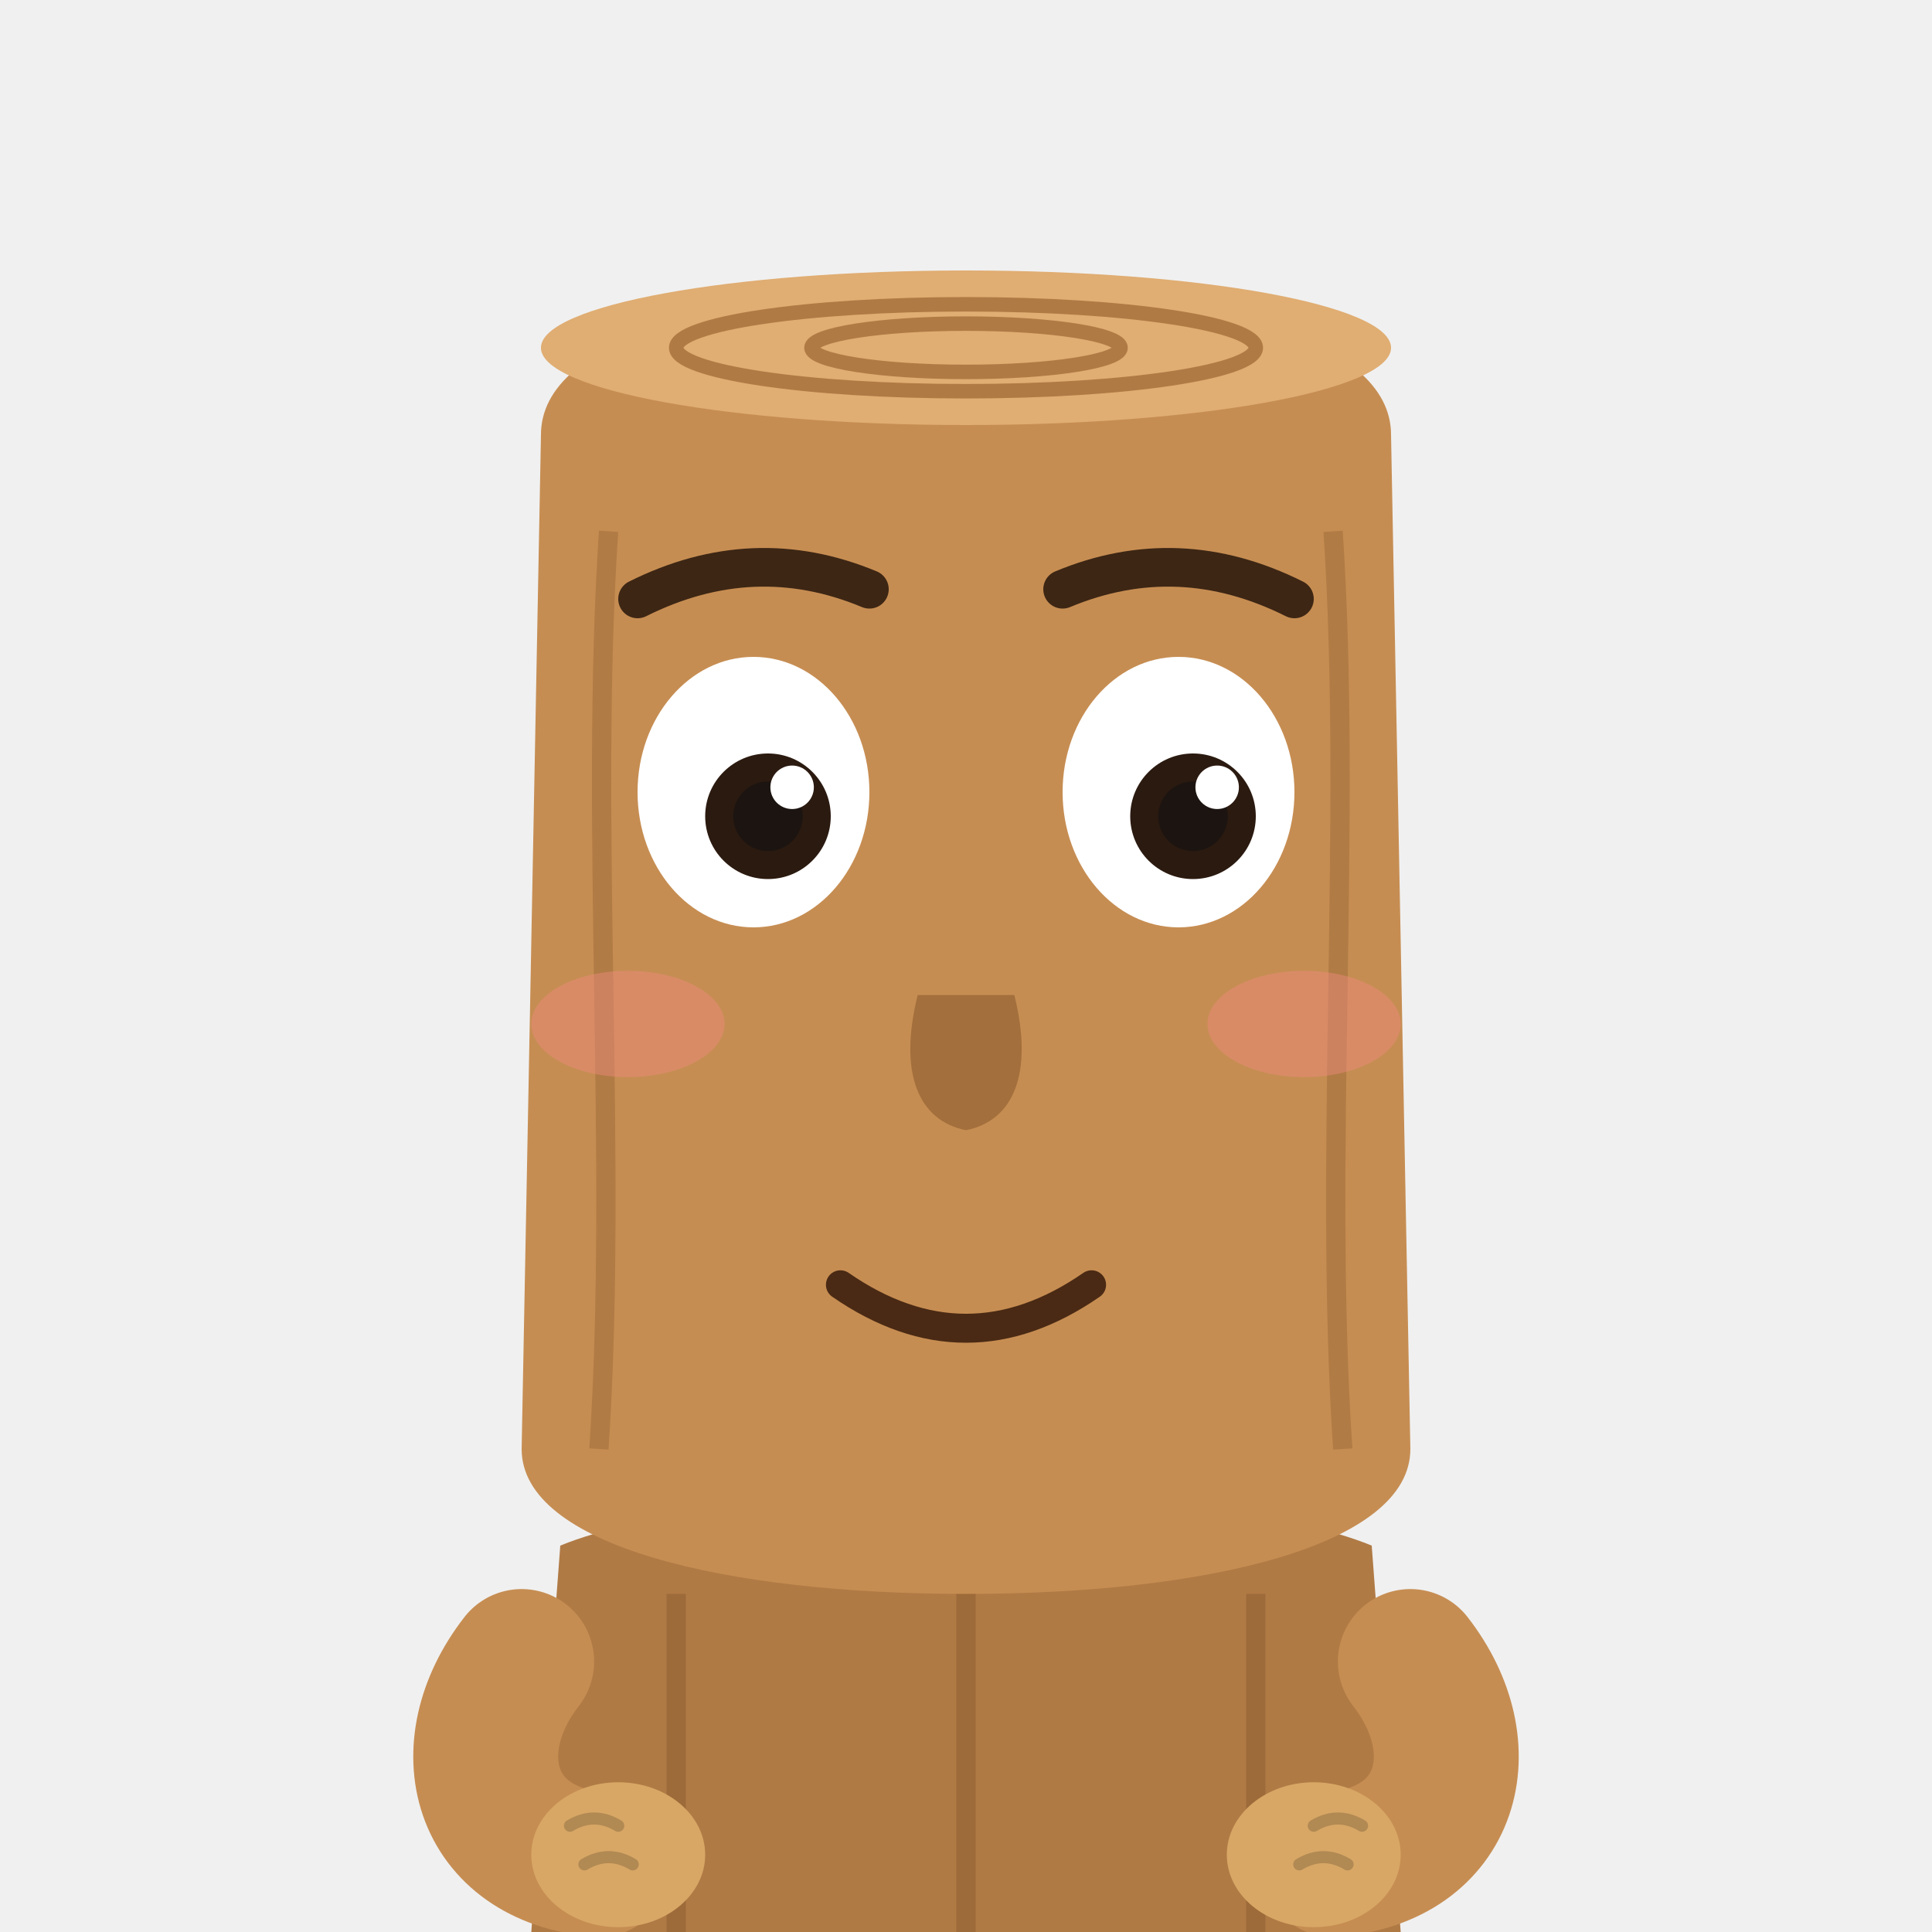
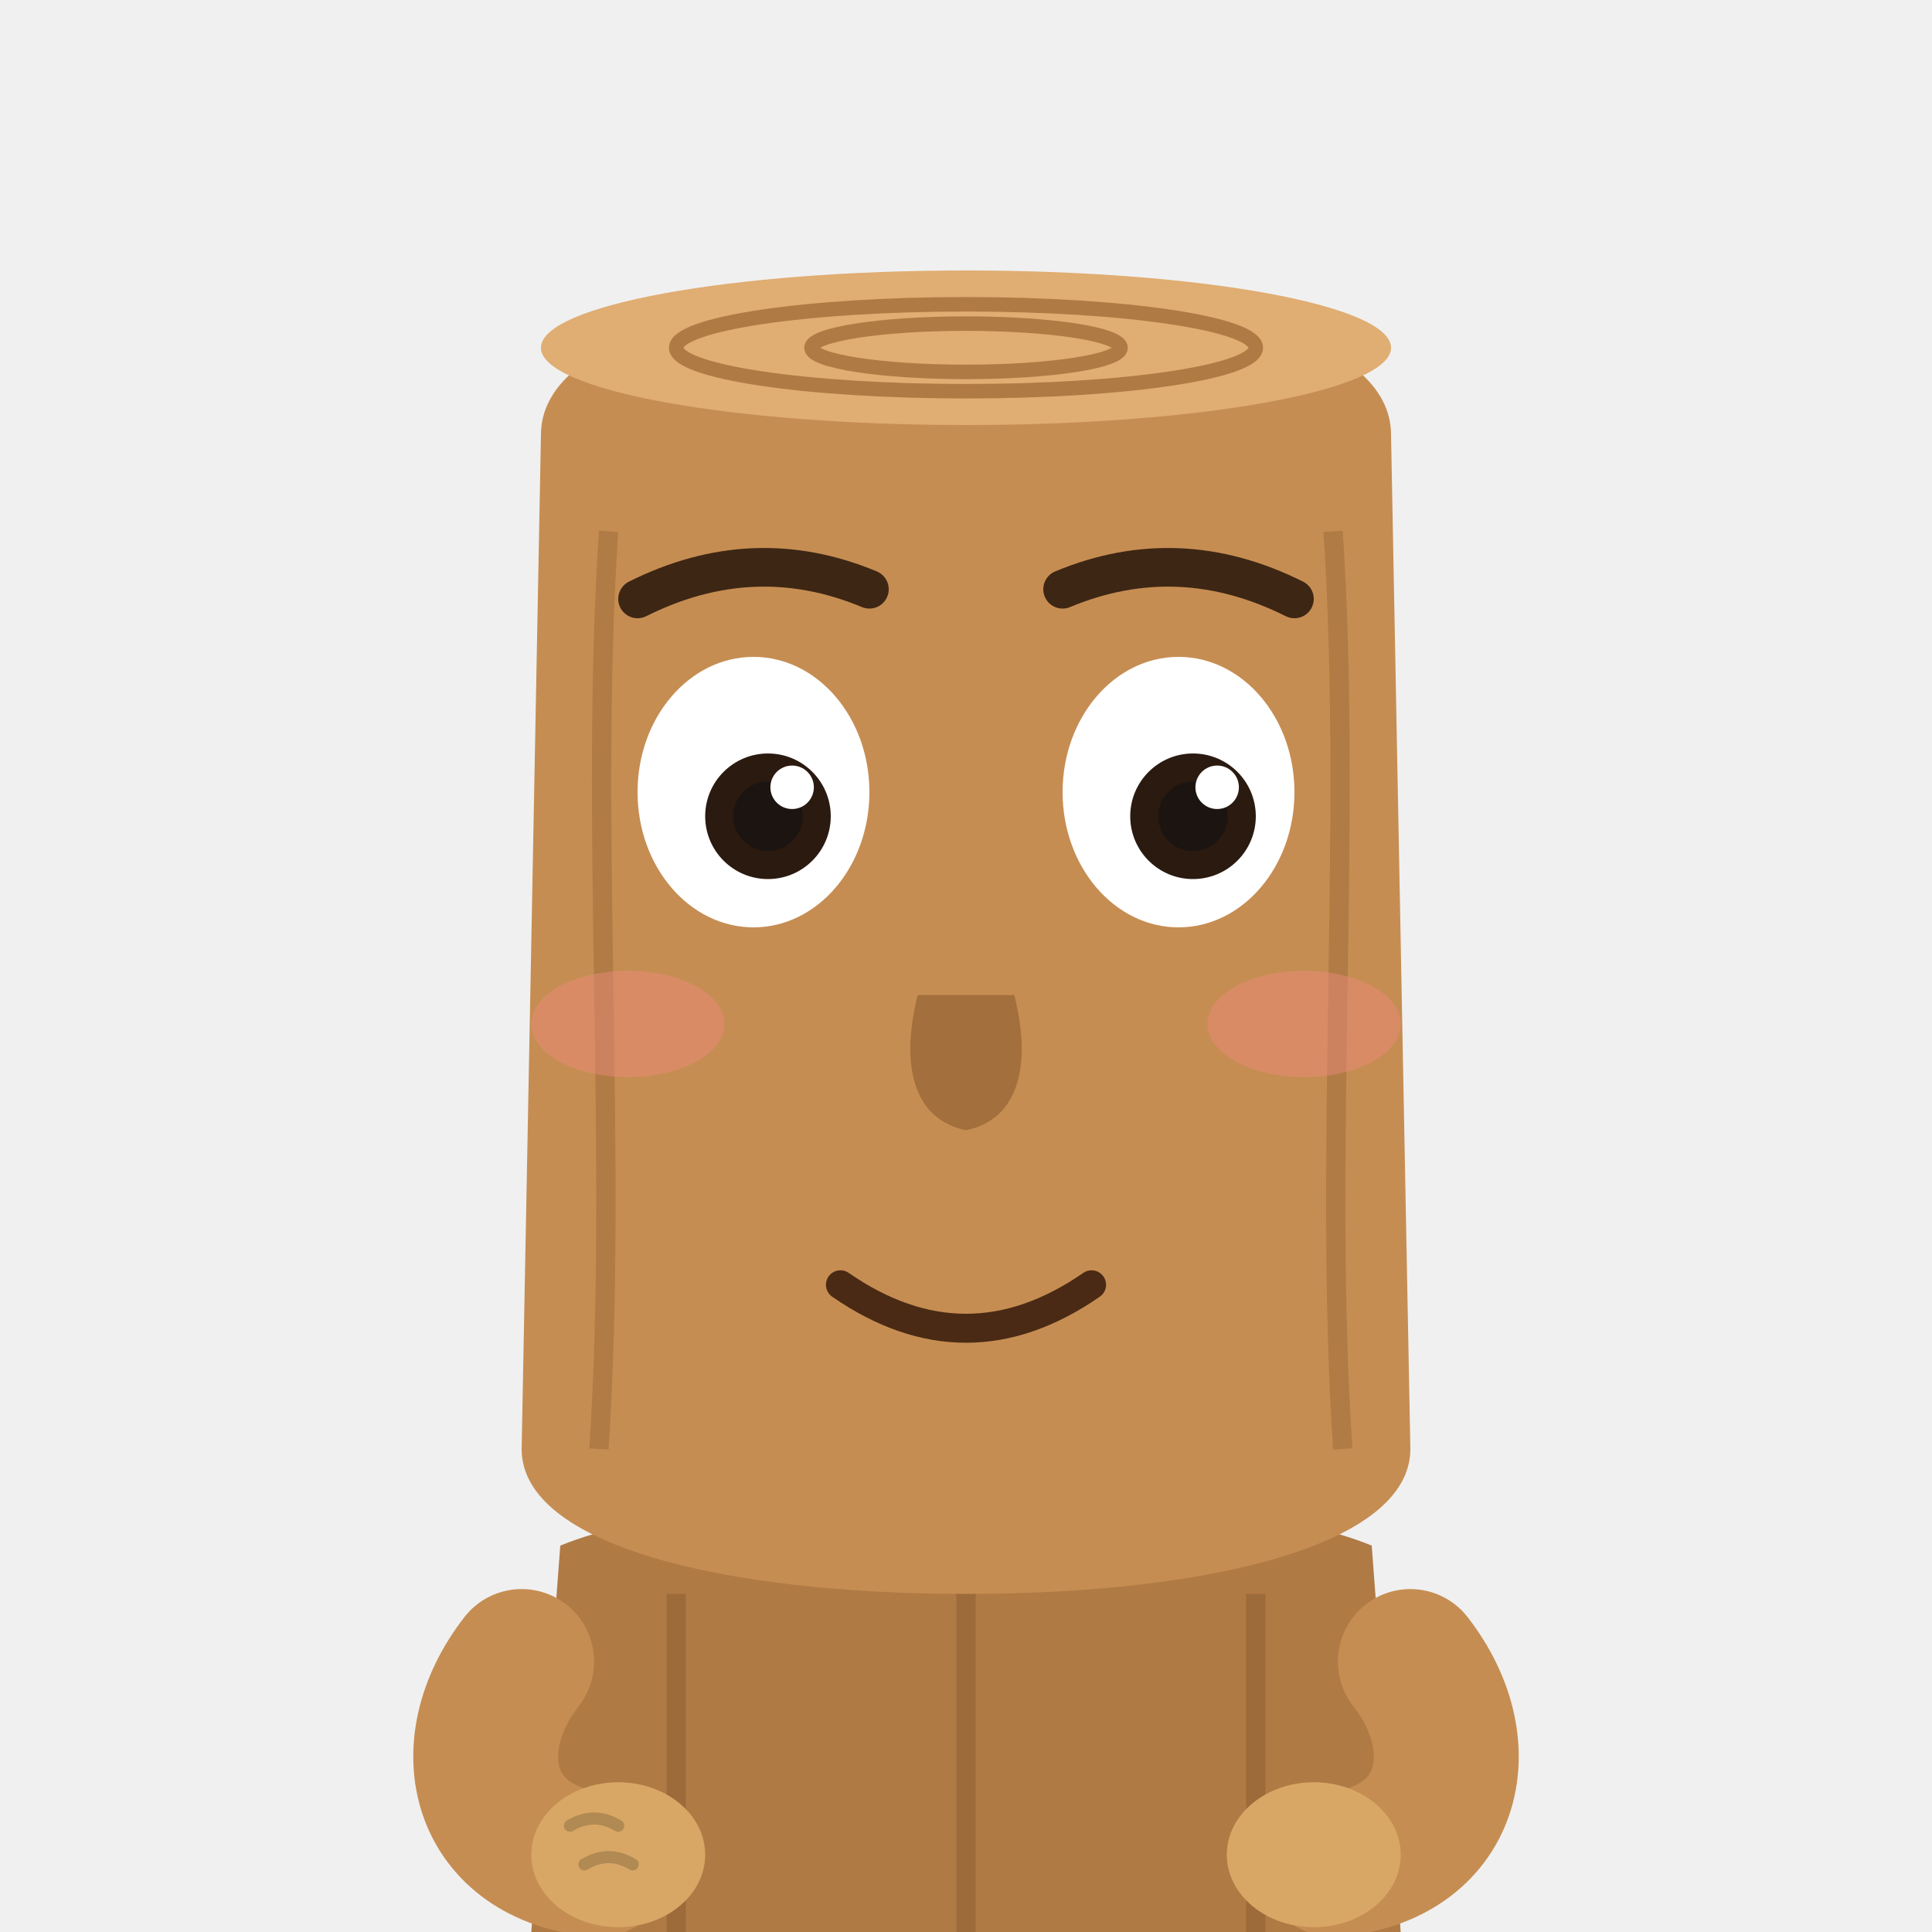
<svg xmlns="http://www.w3.org/2000/svg" viewBox="0 0 400 400" class="tt">
  <style>
.tt-body{transform-origin:200px 400px;animation:ttSway 5s ease-in-out infinite}
@keyframes ttSway{0%,100%{transform:rotate(-1.5deg)}50%{transform:rotate(1.5deg)}}
.tt-eyes{transform-origin:200px 164px;animation:ttBlink 4.4s infinite}
@keyframes ttBlink{0%,91%,100%{transform:scaleY(1)}94%{transform:scaleY(.08)}}
.tt-pup{animation:ttLook 7.5s ease-in-out infinite;transition:transform .3s}
@keyframes ttLook{0%,40%,100%{transform:translate(0,0)}48%,62%{transform:translate(6px,-1px)}70%,80%{transform:translate(-6px,0)}}
.tt-earl{transform-origin:140px 110px;animation:ttEar 3.6s ease-in-out infinite}
.tt-earr{transform-origin:260px 110px;animation:ttEar 3.6s ease-in-out infinite reverse}
@keyframes ttEar{0%,80%,100%{transform:rotate(0)}88%{transform:rotate(-8deg)}}
- .tt-armr{transform-origin:292px 344px;animation:ttRestR 3.6s ease-in-out infinite}
- @keyframes ttRestR{0%,100%{transform:rotate(0)}50%{transform:rotate(4deg)}}
+ .tt-armr{transform-origin:292px 344px;animation:ttWave 2.8s ease-in-out infinite}
+ @keyframes ttWave{0%,60%,100%{transform:rotate(0)}70%{transform:rotate(-14deg)}80%{transform:rotate(6deg)}90%{transform:rotate(-10deg)}}
.tt-arml{transform-origin:108px 344px;animation:ttRest 3.6s ease-in-out infinite}
@keyframes ttRest{0%,100%{transform:rotate(0)}50%{transform:rotate(-4deg)}}
+ .tt-armr{display:none}.lg-hero .tt-armr{display:inline}.lg-hero .tt-armrest{display:none}
.tt-happy,.tt-angry,.tt-bhappy,.tt-bangry,.tt-eyeshappy,.tt-steam,.tt-red,.tt-talk,.tt-spark{opacity:0}
.tt-happy,.tt-angry,.tt-norm,.tt-talk{transition:opacity .2s}
.mood-happy .tt-norm,.mood-happy .tt-bnorm,.mood-happy .tt-eyes{opacity:0}
.mood-happy .tt-happy,.mood-happy .tt-bhappy,.mood-happy .tt-eyeshappy,.mood-happy .tt-spark{opacity:1}
.mood-happy .tt-body{animation:ttJump .55s ease-in-out infinite}
@keyframes ttJump{0%,100%{transform:translateY(0)}50%{transform:translateY(-14px)}}
.mood-happy .tt-blush{opacity:.8}
.mood-happy .tt-armr{animation:ttCheer .55s ease-in-out infinite}
- @keyframes ttCheer{0%,100%{transform:rotate(-150deg)}50%{transform:rotate(-172deg)}}
+ @keyframes ttCheer{0%,100%{transform:rotate(-8deg)}50%{transform:rotate(-26deg)}}
.mood-happy .tt-arml{animation:ttCheerL .55s ease-in-out infinite}
- @keyframes ttCheerL{0%,100%{transform:rotate(150deg)}50%{transform:rotate(172deg)}}
+ @keyframes ttCheerL{0%,100%{transform:rotate(0)}50%{transform:rotate(14deg)}}
.tt-spark{animation:ttSpark 1.2s ease-in-out infinite}
@keyframes ttSpark{0%,100%{transform:scale(.6)}50%{transform:scale(1.15)}}
.mood-angry .tt-norm,.mood-angry .tt-bnorm{opacity:0}
.mood-angry .tt-angry,.mood-angry .tt-bangry,.mood-angry .tt-steam{opacity:1}
.mood-angry .tt-red{opacity:.35}
.mood-angry .tt-body{animation:ttShake .18s linear infinite}
@keyframes ttShake{0%,100%{transform:translateX(0)}25%{transform:translateX(-3px)}75%{transform:translateX(3px)}}
.mood-angry .tt-pup{animation:none;transform:translate(0,3px)}
.mood-angry .tt-earl{animation:none;transform:rotate(-18deg)}.mood-angry .tt-earr{animation:none;transform:rotate(18deg)}
.mood-angry .tt-armr{animation:ttFist .3s ease-in-out infinite}
@keyframes ttFist{0%,100%{transform:rotate(4deg)}50%{transform:rotate(-8deg)}}
.tt-steam{animation:ttSteam 1.4s ease-out infinite}
@keyframes ttSteam{0%{transform:translateY(8px) scale(.6)}100%{transform:translateY(-28px) scale(1.3)}}
.thinking .tt-pup{animation:none;transform:translate(7px,-7px)}
- .thinking .tt-armr{animation:none;transform:rotate(100deg)}
+ .thinking .tt-armr{animation:none;transform:rotate(-34deg) translate(-26px,14px)}
.talking:not(.mood-happy):not(.mood-angry) .tt-norm{opacity:0}
.talking:not(.mood-happy):not(.mood-angry) .tt-talk{opacity:1}
.tt-talkin{transform-origin:200px 272px;animation:ttTalk .32s ease-in-out infinite alternate}
@keyframes ttTalk{from{transform:scaleY(.35)}to{transform:scaleY(1)}}
.poked .tt-body{animation:ttPoke .7s cubic-bezier(.3,1.8,.5,1)}
@keyframes ttPoke{0%{transform:scale(1,1)}20%{transform:scale(1.08,.9) translateY(10px)}50%{transform:scale(.95,1.08) translateY(-18px)}100%{transform:none}}
.poked .tt-pup{animation:none;transform:scale(.7);transform-box:fill-box;transform-origin:center}
.poked .tt-bnorm{opacity:0}.poked .tt-bhappy{opacity:1;transform:translateY(-8px)}
.poked .tt-norm{opacity:0}.poked .tt-talk{opacity:1}.poked .tt-talkin{animation:none}
- .poked .tt-armr{animation:none;transform:rotate(-60deg)}.poked .tt-arml{animation:none;transform:rotate(60deg)}
.poked .tt-earl{animation:none;transform:rotate(12deg)}.poked .tt-earr{animation:none;transform:rotate(-12deg)}
</style>
  <g class="tt-body">
    <path d="M110 400 L116 320 C150 306 250 306 284 320 L290 400 Z" fill="#b07a45" />
    <path d="M140 330 v70 M200 322 v78 M260 330 v70" stroke="#8a5a2e" stroke-width="4" opacity=".5" />
    <path d="M112 90 C112 70 150 60 200 60 C250 60 288 70 288 90 L292 300 C292 320 250 330 200 330 C150 330 108 320 108 300 Z" fill="#c68d52" />
    <ellipse cx="200" cy="72" rx="88" ry="16" fill="#e0ad72" />
    <ellipse cx="200" cy="72" rx="60" ry="9" fill="none" stroke="#b07a45" stroke-width="3" />
    <ellipse cx="200" cy="72" rx="32" ry="5" fill="none" stroke="#b07a45" stroke-width="3" />
    <path d="M126 110 C122 170 128 240 124 300 M276 110 C280 170 274 240 278 300" stroke="#a36f3c" stroke-width="4" fill="none" opacity=".6" />
    <ellipse class="tt-red" cx="200" cy="200" rx="92" ry="126" fill="#ff3b30" />
    <path d="M190 206 C186 222 190 232 200 234 C210 232 214 222 210 206 Z" fill="#a36f3c" />
    <ellipse class="tt-blush" cx="130" cy="212" rx="20" ry="11" fill="#f08a7e" opacity=".45" />
    <ellipse class="tt-blush" cx="270" cy="212" rx="20" ry="11" fill="#f08a7e" opacity=".45" />
    <g stroke="#3d2614" stroke-width="8" stroke-linecap="round" fill="none">
      <path class="tt-bnorm" d="M132 124 Q156 112 180 122" />
      <path class="tt-bnorm" d="M220 122 Q244 112 268 124" />
      <path class="tt-bhappy" d="M132 118 Q156 100 180 114" />
      <path class="tt-bhappy" d="M220 114 Q244 100 268 118" />
      <path class="tt-bangry" d="M132 114 L180 134" />
      <path class="tt-bangry" d="M268 114 L220 134" />
    </g>
    <g class="tt-eyes">
      <ellipse cx="156" cy="164" rx="24" ry="28" fill="#fff" />
      <ellipse cx="244" cy="164" rx="24" ry="28" fill="#fff" />
      <g class="tt-pup">
        <circle cx="159" cy="169" r="13" fill="#2b1a10" />
        <circle cx="247" cy="169" r="13" fill="#2b1a10" />
        <circle cx="159" cy="169" r="7.2" fill="#1c1410" />
        <circle cx="247" cy="169" r="7.2" fill="#1c1410" />
        <circle cx="164" cy="163" r="4.5" fill="#fff" />
        <circle cx="252" cy="163" r="4.5" fill="#fff" />
      </g>
    </g>
    <g class="tt-eyeshappy" stroke="#2b1a10" stroke-width="8" stroke-linecap="round" fill="none">
      <path d="M136 170 Q156 148 176 170" />
      <path d="M224 170 Q244 148 264 170" />
    </g>
    <path class="tt-norm" d="M174 266 Q200 284 226 266" fill="none" stroke="#4a2a14" stroke-width="6" stroke-linecap="round" />
    <g class="tt-talk">
      <g class="tt-talkin">
        <ellipse cx="200" cy="272" rx="18" ry="14" fill="#4a2a14" />
        <ellipse cx="200" cy="279" rx="10" ry="5" fill="#e5645a" />
      </g>
    </g>
    <g class="tt-happy">
      <path d="M166 260 Q200 306 234 260 Z" fill="#4a2a14" />
      <path d="M174 262 L226 262 L222 269 L178 269 Z" fill="#fff" />
      <ellipse cx="200" cy="286" rx="14" ry="6" fill="#e5645a" />
    </g>
    <g class="tt-angry">
      <path d="M174 282 Q200 258 226 282 Q200 272 174 282 Z" fill="#4a2a14" />
      <path d="M184 276 L216 276" stroke="#fff" stroke-width="5" stroke-linecap="round" />
    </g>
    <g class="tt-steam" fill="#fff" opacity=".85">
      <circle cx="96" cy="104" r="14" />
      <circle cx="82" cy="86" r="10" />
      <circle cx="304" cy="104" r="14" />
      <circle cx="318" cy="86" r="10" />
    </g>
    <g class="tt-spark" fill="#ffd23f">
      <path d="M64 120 l6 14 14 6 -14 6 -6 14 -6 -14 -14 -6 14 -6z" />
      <path d="M332 120 l5 12 12 5 -12 5 -5 12 -5 -12 -12 -5 12 -5z" />
    </g>
    <g class="tt-arml">
      <path d="M108 344 C94 362 100 384 124 386" fill="none" stroke="#c68d52" stroke-width="30" stroke-linecap="round" />
      <ellipse cx="128" cy="384" rx="18" ry="15" fill="#d8a765" />
      <path d="M118 378 q5 -3 10 0 M121 386 q5 -3 10 0" fill="none" stroke="#000" stroke-opacity=".18" stroke-width="2.5" stroke-linecap="round" />
    </g>
-     <g class="tt-armr">
+     <g class="tt-armrest">
      <path d="M292 344 C306 362 300 384 276 386" fill="none" stroke="#c68d52" stroke-width="30" stroke-linecap="round" />
      <ellipse cx="272" cy="384" rx="18" ry="15" fill="#d8a765" />
-       <path d="M282 378 q-5 -3 -10 0 M279 386 q-5 -3 -10 0" fill="none" stroke="#000" stroke-opacity=".18" stroke-width="2.5" stroke-linecap="round" />
+     </g>
+     <g class="tt-armr">
+       <path d="M292 344 C314 334 326 310 330 290" fill="none" stroke="#c68d52" stroke-width="30" stroke-linecap="round" />
+       <g transform="translate(332 272)">
+         <ellipse cx="0" cy="0" rx="20" ry="21" fill="#d8a765" />
+         <g fill="#d8a765">
+           <ellipse cx="-13" cy="-17" rx="7" ry="9" />
+           <ellipse cx="0" cy="-22" rx="7" ry="9" />
+           <ellipse cx="13" cy="-17" rx="7" ry="9" />
+         </g>
+         <ellipse cx="0" cy="4" rx="9" ry="8" fill="#b07a45" />
+         <g fill="#b07a45">
+           <circle cx="-12" cy="-17" r="3.5" />
+           <circle cx="0" cy="-21" r="3.5" />
+           <circle cx="12" cy="-17" r="3.5" />
+         </g>
+       </g>
    </g>
  </g>
</svg>
